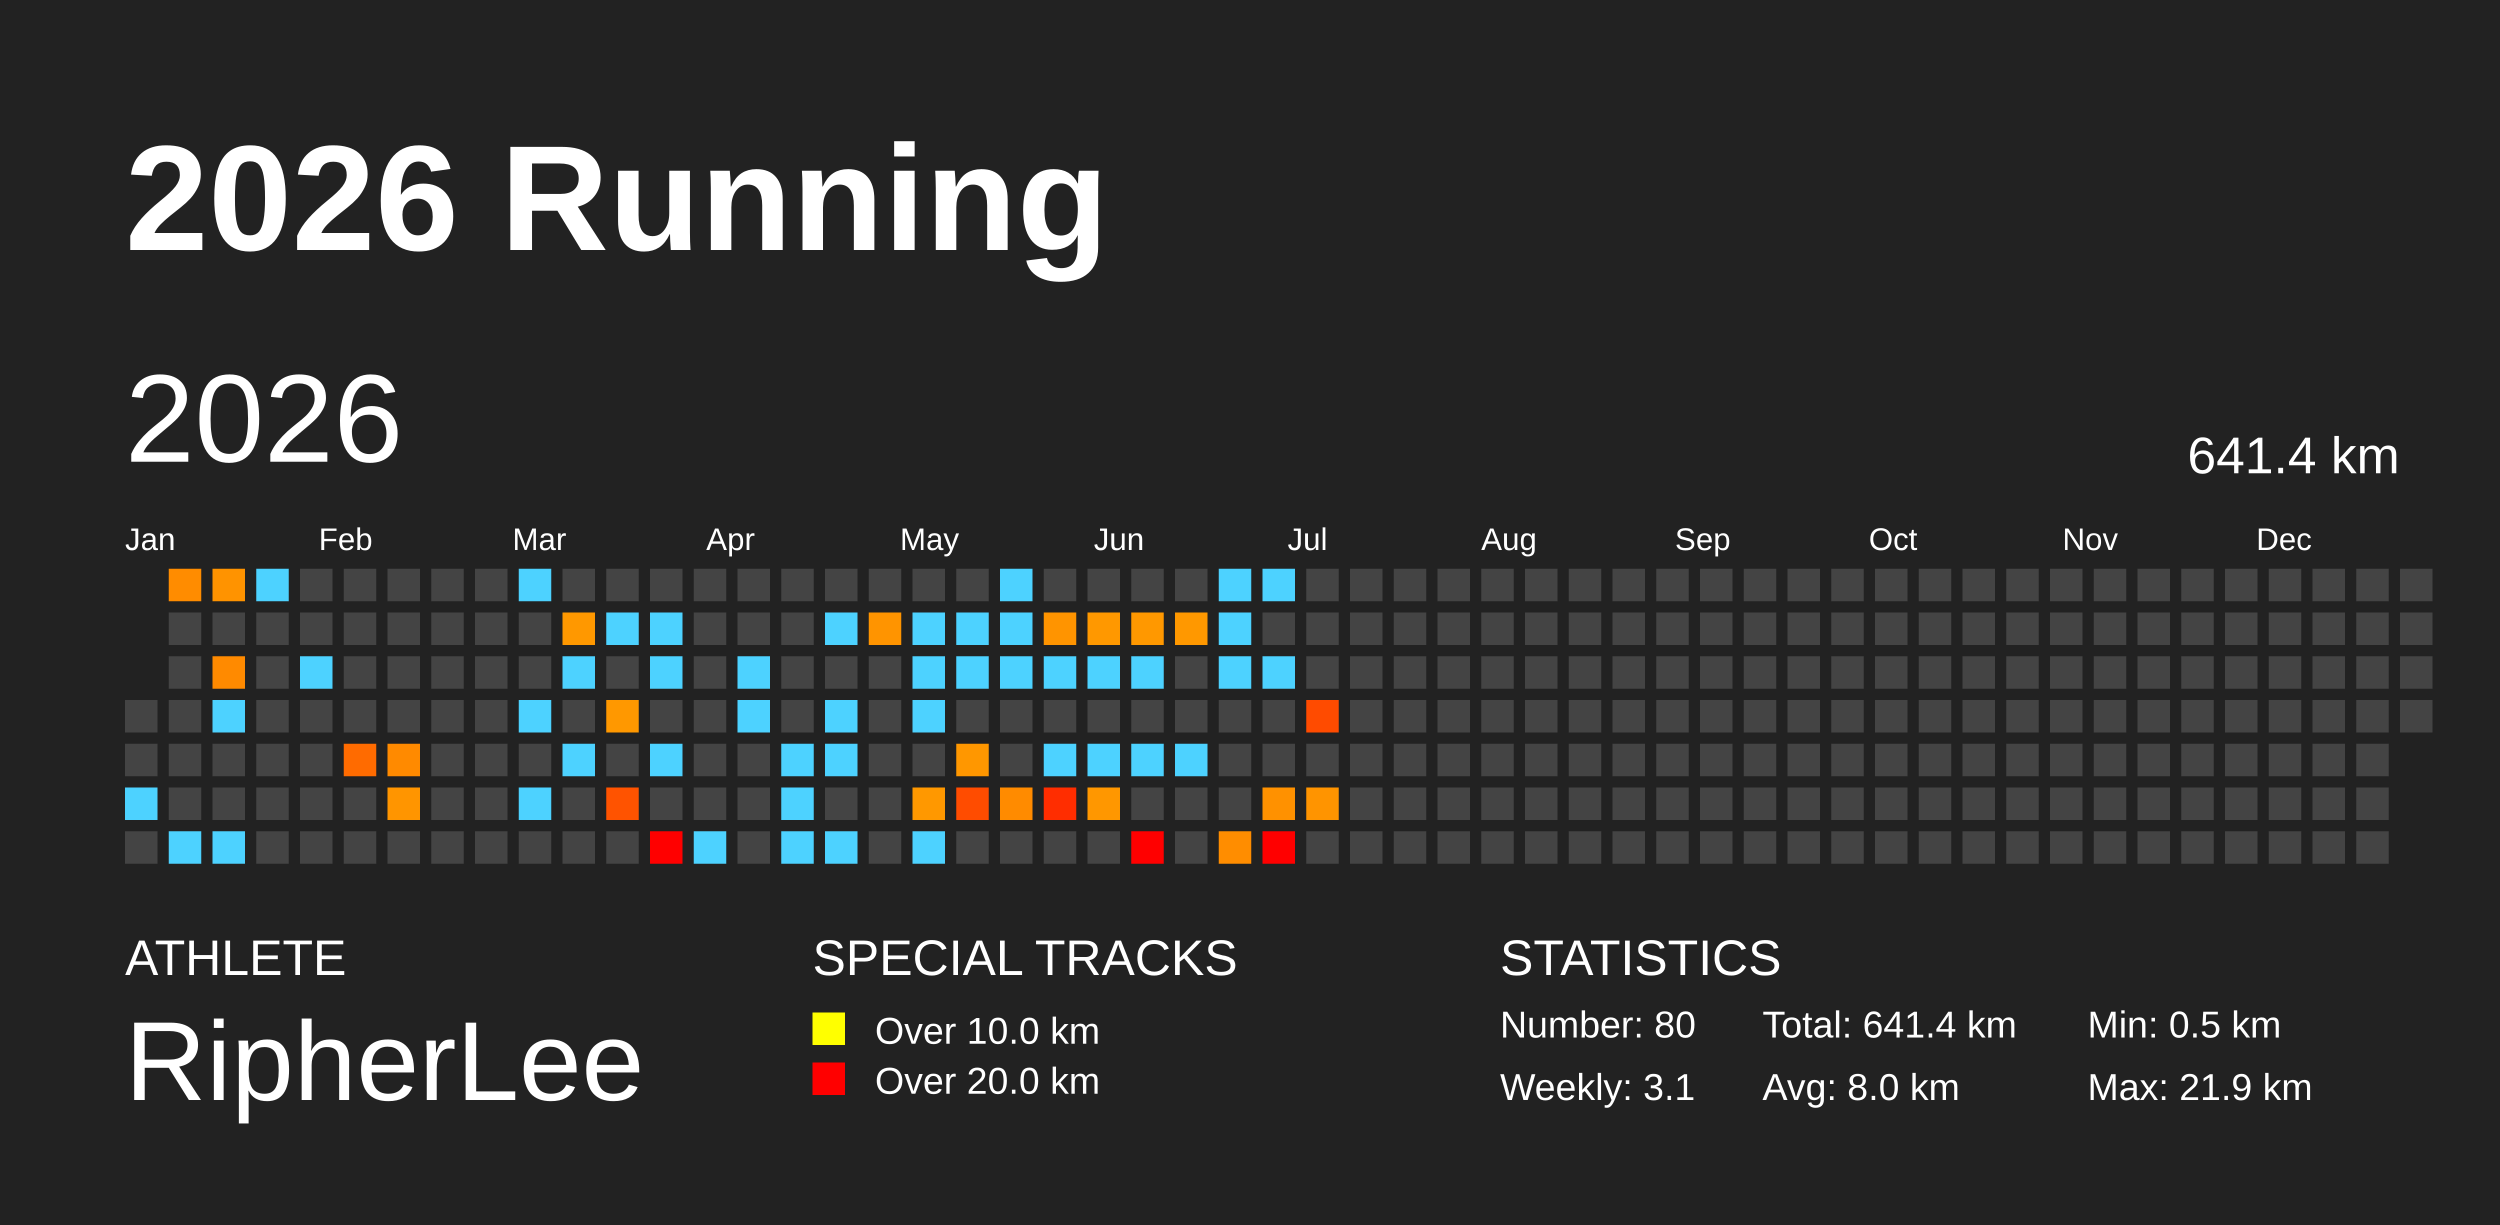
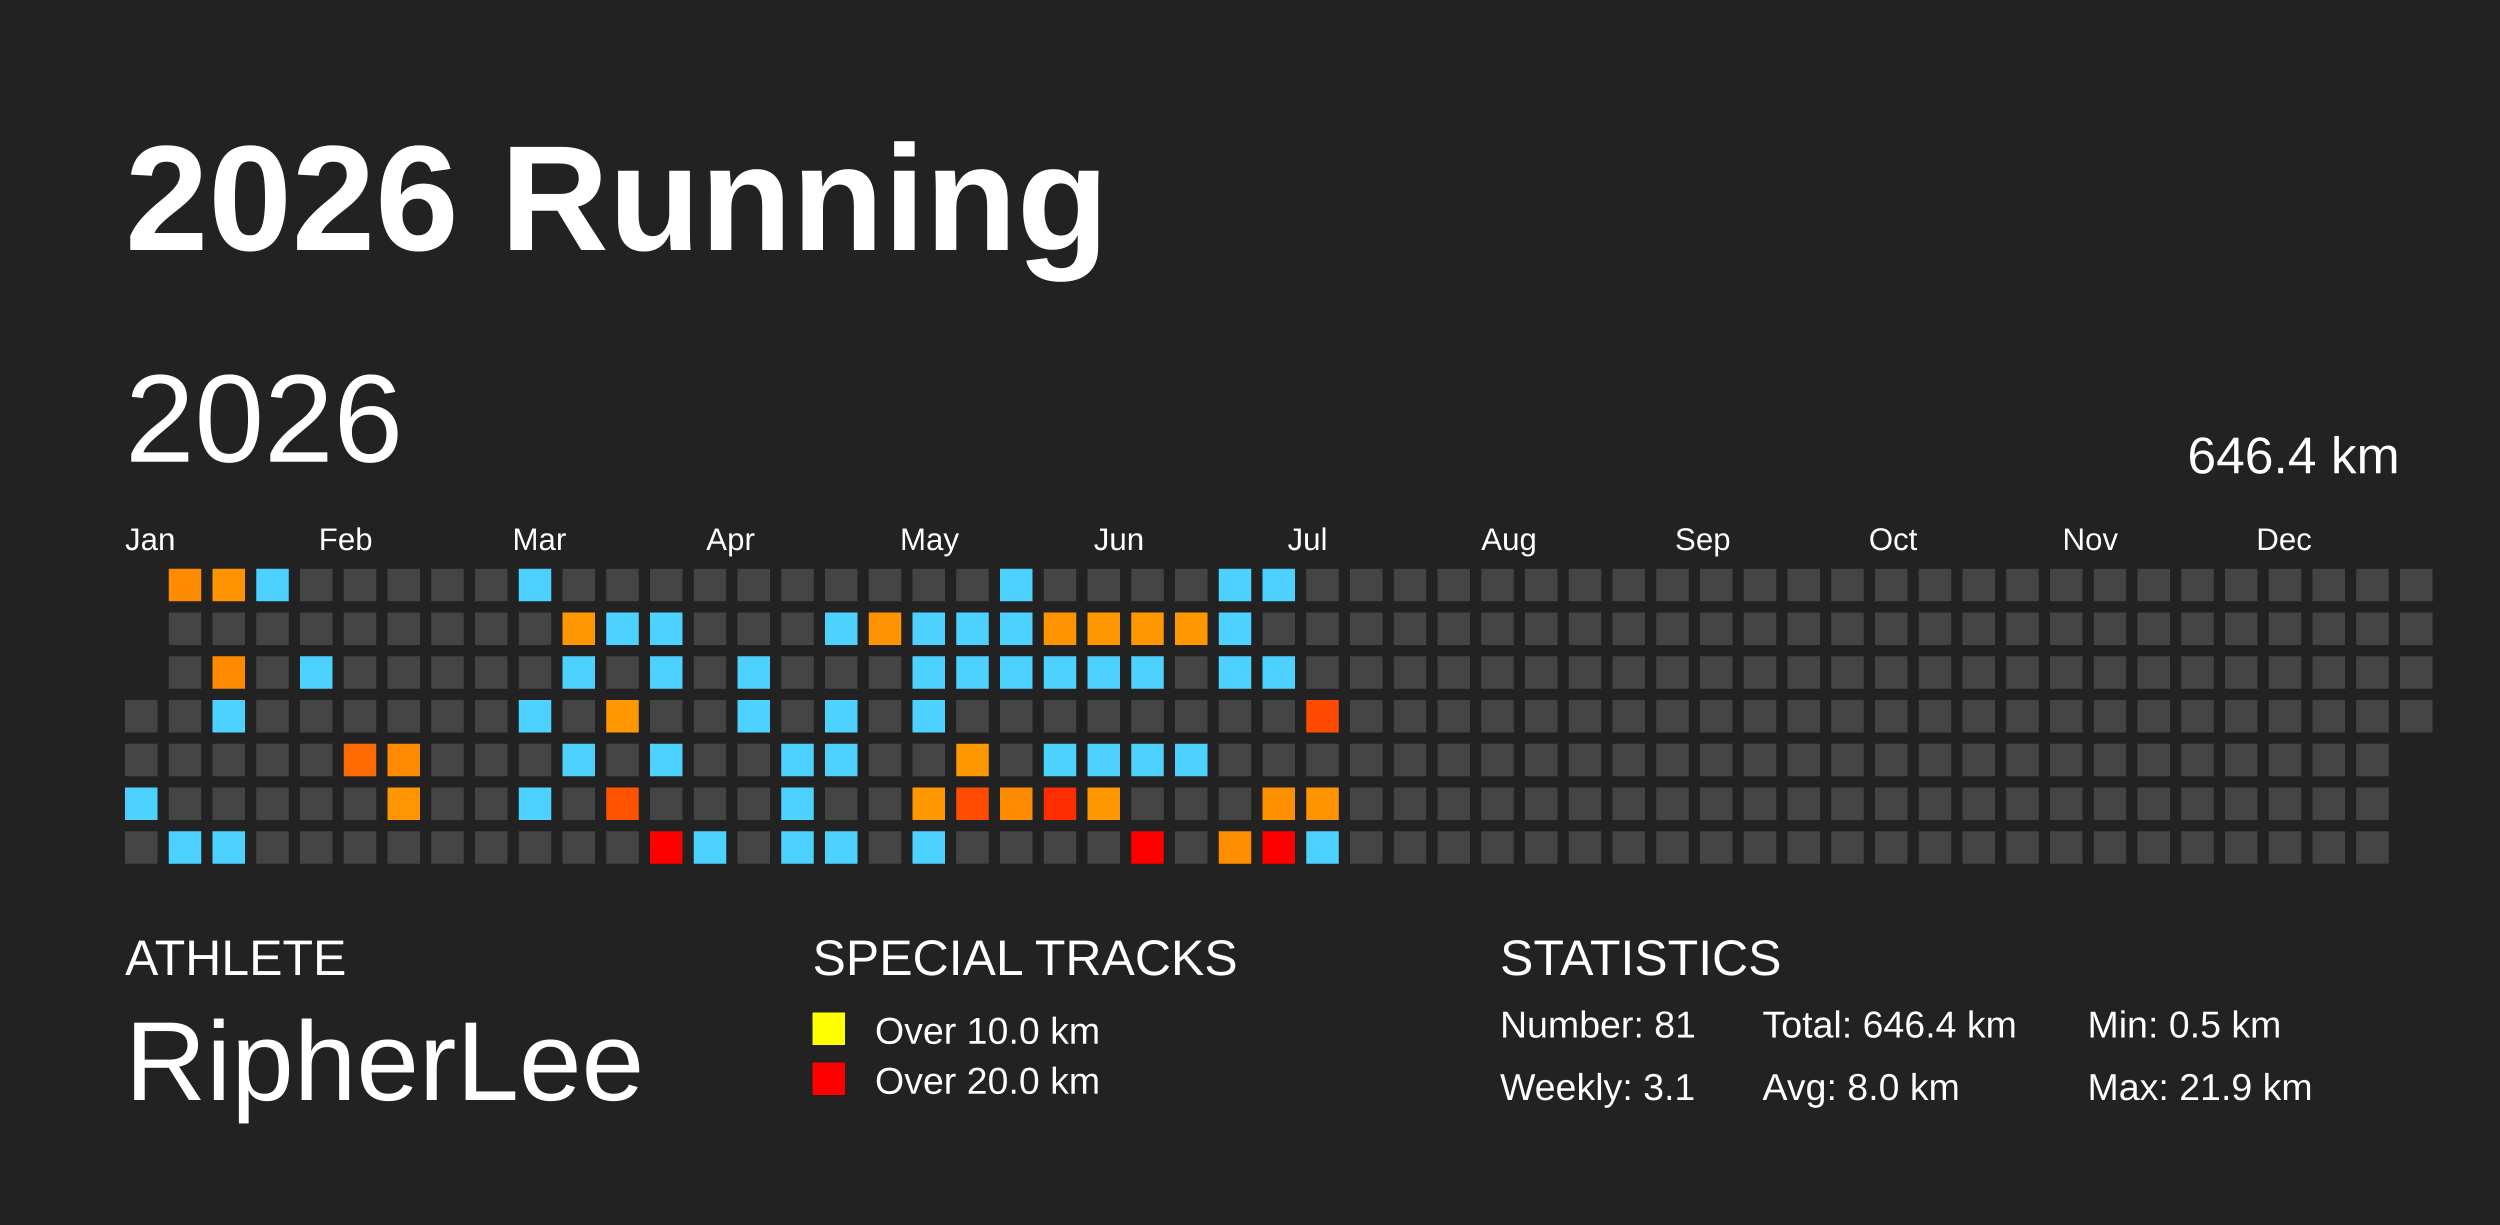
<svg xmlns="http://www.w3.org/2000/svg" baseProfile="full" height="98mm" version="1.1" viewBox="0,0,200,98" width="200mm">
  <defs />
  <rect fill="#222222" height="98" width="200" x="0" y="0" />
  <text fill="#FFFFFF" style="font-size:12px; font-family:Arial; font-weight:bold;" x="10" y="20">2026 Running</text>
  <text fill="#FFFFFF" style="font-size:4px; font-family:Arial" x="10" y="78">ATHLETE</text>
  <text fill="#FFFFFF" style="font-size:9px; font-family:Arial" x="10" y="88">RipherLee</text>
  <text fill="#FFFFFF" style="font-size:4px; font-family:Arial" x="65" y="78">SPECIAL TRACKS</text>
  <rect fill="yellow" height="2.6" width="2.6" x="65" y="81" />
  <text fill="#FFFFFF" style="font-size:3px; font-family:Arial" x="70" y="83.5">Over 10.0 km</text>
  <rect fill="red" height="2.6" width="2.6" x="65" y="85" />
  <text fill="#FFFFFF" style="font-size:3px; font-family:Arial" x="70" y="87.5">Over 20.0 km</text>
  <text fill="#FFFFFF" style="font-size:4px; font-family:Arial" x="120" y="78">STATISTICS</text>
-   <text fill="#FFFFFF" style="font-size:3px; font-family:Arial" x="120" y="83">Number: 80</text>
+   <text fill="#FFFFFF" style="font-size:3px; font-family:Arial" x="120" y="83">Number: 81</text>
  <text fill="#FFFFFF" style="font-size:3px; font-family:Arial" x="120" y="88">Weekly: 3.1</text>
-   <text fill="#FFFFFF" style="font-size:3px; font-family:Arial" x="141" y="83">Total: 641.4 km</text>
+   <text fill="#FFFFFF" style="font-size:3px; font-family:Arial" x="141" y="83">Total: 646.4 km</text>
  <text fill="#FFFFFF" style="font-size:3px; font-family:Arial" x="141" y="88">Avg: 8.0 km</text>
  <text fill="#FFFFFF" style="font-size:3px; font-family:Arial" x="167" y="83">Min: 0.5 km</text>
  <text fill="#FFFFFF" style="font-size:3px; font-family:Arial" x="167" y="88">Max: 21.9 km</text>
  <text dominant-baseline="hanging" fill="#FFFFFF" style="font-size:10.0px; font-family:Arial;" x="10" y="30">2026</text>
-   <text dominant-baseline="hanging" fill="#FFFFFF" style="font-size:4.125px; font-family:Arial;" x="175" y="35">641.4 km</text>
+   <text dominant-baseline="hanging" fill="#FFFFFF" style="font-size:4.125px; font-family:Arial;" x="175" y="35">646.4 km</text>
  <text fill="#FFFFFF" style="font-size:2.5px; font-family:Arial" x="10.0" y="44">Jan</text>
  <text fill="#FFFFFF" style="font-size:2.5px; font-family:Arial" x="25.5" y="44">Feb</text>
  <text fill="#FFFFFF" style="font-size:2.5px; font-family:Arial" x="41.0" y="44">Mar</text>
  <text fill="#FFFFFF" style="font-size:2.5px; font-family:Arial" x="56.5" y="44">Apr</text>
  <text fill="#FFFFFF" style="font-size:2.5px; font-family:Arial" x="72.0" y="44">May</text>
  <text fill="#FFFFFF" style="font-size:2.5px; font-family:Arial" x="87.5" y="44">Jun</text>
  <text fill="#FFFFFF" style="font-size:2.5px; font-family:Arial" x="103.0" y="44">Jul</text>
  <text fill="#FFFFFF" style="font-size:2.5px; font-family:Arial" x="118.5" y="44">Aug</text>
  <text fill="#FFFFFF" style="font-size:2.5px; font-family:Arial" x="134.0" y="44">Sep</text>
  <text fill="#FFFFFF" style="font-size:2.5px; font-family:Arial" x="149.5" y="44">Oct</text>
  <text fill="#FFFFFF" style="font-size:2.5px; font-family:Arial" x="165.0" y="44">Nov</text>
  <text fill="#FFFFFF" style="font-size:2.5px; font-family:Arial" x="180.5" y="44">Dec</text>
  <rect fill="#444444" height="2.6" width="2.6" x="10.0" y="56.0" />
  <rect fill="#444444" height="2.6" width="2.6" x="10.0" y="59.5" />
  <rect fill="#4dd2ff" height="2.6" width="2.6" x="10.0" y="63.0" />
  <rect fill="#444444" height="2.6" width="2.6" x="10.0" y="66.5" />
  <rect fill="#ff8c00" height="2.6" width="2.6" x="13.5" y="45.5" />
  <rect fill="#444444" height="2.6" width="2.6" x="13.5" y="49.0" />
  <rect fill="#444444" height="2.6" width="2.6" x="13.5" y="52.5" />
  <rect fill="#444444" height="2.6" width="2.6" x="13.5" y="56.0" />
  <rect fill="#444444" height="2.6" width="2.6" x="13.5" y="59.5" />
  <rect fill="#444444" height="2.6" width="2.6" x="13.5" y="63.0" />
  <rect fill="#4dd2ff" height="2.6" width="2.6" x="13.5" y="66.5" />
  <rect fill="#ff9300" height="2.6" width="2.6" x="17.0" y="45.5" />
  <rect fill="#444444" height="2.6" width="2.6" x="17.0" y="49.0" />
  <rect fill="#ff8a00" height="2.6" width="2.6" x="17.0" y="52.5" />
  <rect fill="#4dd2ff" height="2.6" width="2.6" x="17.0" y="56.0" />
  <rect fill="#444444" height="2.6" width="2.6" x="17.0" y="59.5" />
  <rect fill="#444444" height="2.6" width="2.6" x="17.0" y="63.0" />
  <rect fill="#4dd2ff" height="2.6" width="2.6" x="17.0" y="66.5" />
  <rect fill="#4dd2ff" height="2.6" width="2.6" x="20.5" y="45.5" />
  <rect fill="#444444" height="2.6" width="2.6" x="20.5" y="49.0" />
  <rect fill="#444444" height="2.6" width="2.6" x="20.5" y="52.5" />
  <rect fill="#444444" height="2.6" width="2.6" x="20.5" y="56.0" />
  <rect fill="#444444" height="2.6" width="2.6" x="20.5" y="59.5" />
  <rect fill="#444444" height="2.6" width="2.6" x="20.5" y="63.0" />
  <rect fill="#444444" height="2.6" width="2.6" x="20.5" y="66.5" />
  <rect fill="#444444" height="2.6" width="2.6" x="24.0" y="45.5" />
  <rect fill="#444444" height="2.6" width="2.6" x="24.0" y="49.0" />
  <rect fill="#4dd2ff" height="2.6" width="2.6" x="24.0" y="52.5" />
  <rect fill="#444444" height="2.6" width="2.6" x="24.0" y="56.0" />
  <rect fill="#444444" height="2.6" width="2.6" x="24.0" y="59.5" />
  <rect fill="#444444" height="2.6" width="2.6" x="24.0" y="63.0" />
  <rect fill="#444444" height="2.6" width="2.6" x="24.0" y="66.5" />
  <rect fill="#444444" height="2.6" width="2.6" x="27.5" y="45.5" />
  <rect fill="#444444" height="2.6" width="2.6" x="27.5" y="49.0" />
  <rect fill="#444444" height="2.6" width="2.6" x="27.5" y="52.5" />
  <rect fill="#444444" height="2.6" width="2.6" x="27.5" y="56.0" />
  <rect fill="#ff6b00" height="2.6" width="2.6" x="27.5" y="59.5" />
  <rect fill="#444444" height="2.6" width="2.6" x="27.5" y="63.0" />
  <rect fill="#444444" height="2.6" width="2.6" x="27.5" y="66.5" />
  <rect fill="#444444" height="2.6" width="2.6" x="31.0" y="45.5" />
  <rect fill="#444444" height="2.6" width="2.6" x="31.0" y="49.0" />
  <rect fill="#444444" height="2.6" width="2.6" x="31.0" y="52.5" />
  <rect fill="#444444" height="2.6" width="2.6" x="31.0" y="56.0" />
  <rect fill="#ff8a00" height="2.6" width="2.6" x="31.0" y="59.5" />
  <rect fill="#ff9500" height="2.6" width="2.6" x="31.0" y="63.0" />
  <rect fill="#444444" height="2.6" width="2.6" x="31.0" y="66.5" />
  <rect fill="#444444" height="2.6" width="2.6" x="34.5" y="45.5" />
  <rect fill="#444444" height="2.6" width="2.6" x="34.5" y="49.0" />
  <rect fill="#444444" height="2.6" width="2.6" x="34.5" y="52.5" />
  <rect fill="#444444" height="2.6" width="2.6" x="34.5" y="56.0" />
  <rect fill="#444444" height="2.6" width="2.6" x="34.5" y="59.5" />
  <rect fill="#444444" height="2.6" width="2.6" x="34.5" y="63.0" />
  <rect fill="#444444" height="2.6" width="2.6" x="34.5" y="66.5" />
  <rect fill="#444444" height="2.6" width="2.6" x="38.0" y="45.5" />
  <rect fill="#444444" height="2.6" width="2.6" x="38.0" y="49.0" />
  <rect fill="#444444" height="2.6" width="2.6" x="38.0" y="52.5" />
  <rect fill="#444444" height="2.6" width="2.6" x="38.0" y="56.0" />
  <rect fill="#444444" height="2.6" width="2.6" x="38.0" y="59.5" />
  <rect fill="#444444" height="2.6" width="2.6" x="38.0" y="63.0" />
  <rect fill="#444444" height="2.6" width="2.6" x="38.0" y="66.5" />
  <rect fill="#4dd2ff" height="2.6" width="2.6" x="41.5" y="45.5" />
  <rect fill="#444444" height="2.6" width="2.6" x="41.5" y="49.0" />
  <rect fill="#444444" height="2.6" width="2.6" x="41.5" y="52.5" />
  <rect fill="#4dd2ff" height="2.6" width="2.6" x="41.5" y="56.0" />
  <rect fill="#444444" height="2.6" width="2.6" x="41.5" y="59.5" />
  <rect fill="#4dd2ff" height="2.6" width="2.6" x="41.5" y="63.0" />
  <rect fill="#444444" height="2.6" width="2.6" x="41.5" y="66.5" />
  <rect fill="#444444" height="2.6" width="2.6" x="45.0" y="45.5" />
  <rect fill="#ff9800" height="2.6" width="2.6" x="45.0" y="49.0" />
  <rect fill="#4dd2ff" height="2.6" width="2.6" x="45.0" y="52.5" />
  <rect fill="#444444" height="2.6" width="2.6" x="45.0" y="56.0" />
  <rect fill="#4dd2ff" height="2.6" width="2.6" x="45.0" y="59.5" />
  <rect fill="#444444" height="2.6" width="2.6" x="45.0" y="63.0" />
  <rect fill="#444444" height="2.6" width="2.6" x="45.0" y="66.5" />
  <rect fill="#444444" height="2.6" width="2.6" x="48.5" y="45.5" />
  <rect fill="#4dd2ff" height="2.6" width="2.6" x="48.5" y="49.0" />
  <rect fill="#444444" height="2.6" width="2.6" x="48.5" y="52.5" />
  <rect fill="#ff9800" height="2.6" width="2.6" x="48.5" y="56.0" />
  <rect fill="#444444" height="2.6" width="2.6" x="48.5" y="59.5" />
  <rect fill="#ff5300" height="2.6" width="2.6" x="48.5" y="63.0" />
  <rect fill="#444444" height="2.6" width="2.6" x="48.5" y="66.5" />
  <rect fill="#444444" height="2.6" width="2.6" x="52.0" y="45.5" />
  <rect fill="#4dd2ff" height="2.6" width="2.6" x="52.0" y="49.0" />
  <rect fill="#4dd2ff" height="2.6" width="2.6" x="52.0" y="52.5" />
  <rect fill="#444444" height="2.6" width="2.6" x="52.0" y="56.0" />
  <rect fill="#4dd2ff" height="2.6" width="2.6" x="52.0" y="59.5" />
  <rect fill="#444444" height="2.6" width="2.6" x="52.0" y="63.0" />
  <rect fill="red" height="2.6" width="2.6" x="52.0" y="66.5" />
  <rect fill="#444444" height="2.6" width="2.6" x="55.5" y="45.5" />
  <rect fill="#444444" height="2.6" width="2.6" x="55.5" y="49.0" />
  <rect fill="#444444" height="2.6" width="2.6" x="55.5" y="52.5" />
  <rect fill="#444444" height="2.6" width="2.6" x="55.5" y="56.0" />
  <rect fill="#444444" height="2.6" width="2.6" x="55.5" y="59.5" />
  <rect fill="#444444" height="2.6" width="2.6" x="55.5" y="63.0" />
  <rect fill="#4dd2ff" height="2.6" width="2.6" x="55.5" y="66.5" />
  <rect fill="#444444" height="2.6" width="2.6" x="59.0" y="45.5" />
  <rect fill="#444444" height="2.6" width="2.6" x="59.0" y="49.0" />
  <rect fill="#4dd2ff" height="2.6" width="2.6" x="59.0" y="52.5" />
  <rect fill="#4dd2ff" height="2.6" width="2.6" x="59.0" y="56.0" />
  <rect fill="#444444" height="2.6" width="2.6" x="59.0" y="59.5" />
  <rect fill="#444444" height="2.6" width="2.6" x="59.0" y="63.0" />
  <rect fill="#444444" height="2.6" width="2.6" x="59.0" y="66.5" />
  <rect fill="#444444" height="2.6" width="2.6" x="62.5" y="45.5" />
  <rect fill="#444444" height="2.6" width="2.6" x="62.5" y="49.0" />
  <rect fill="#444444" height="2.6" width="2.6" x="62.5" y="52.5" />
  <rect fill="#444444" height="2.6" width="2.6" x="62.5" y="56.0" />
  <rect fill="#4dd2ff" height="2.6" width="2.6" x="62.5" y="59.5" />
  <rect fill="#4dd2ff" height="2.6" width="2.6" x="62.5" y="63.0" />
  <rect fill="#4dd2ff" height="2.6" width="2.6" x="62.5" y="66.5" />
  <rect fill="#444444" height="2.6" width="2.6" x="66.0" y="45.5" />
  <rect fill="#4dd2ff" height="2.6" width="2.6" x="66.0" y="49.0" />
  <rect fill="#444444" height="2.6" width="2.6" x="66.0" y="52.5" />
  <rect fill="#4dd2ff" height="2.6" width="2.6" x="66.0" y="56.0" />
  <rect fill="#4dd2ff" height="2.6" width="2.6" x="66.0" y="59.5" />
  <rect fill="#444444" height="2.6" width="2.6" x="66.0" y="63.0" />
  <rect fill="#4dd2ff" height="2.6" width="2.6" x="66.0" y="66.5" />
  <rect fill="#444444" height="2.6" width="2.6" x="69.5" y="45.5" />
  <rect fill="#ff9400" height="2.6" width="2.6" x="69.5" y="49.0" />
  <rect fill="#444444" height="2.6" width="2.6" x="69.5" y="52.5" />
  <rect fill="#444444" height="2.6" width="2.6" x="69.5" y="56.0" />
  <rect fill="#444444" height="2.6" width="2.6" x="69.5" y="59.5" />
  <rect fill="#444444" height="2.6" width="2.6" x="69.5" y="63.0" />
  <rect fill="#444444" height="2.6" width="2.6" x="69.5" y="66.5" />
  <rect fill="#444444" height="2.6" width="2.6" x="73.0" y="45.5" />
  <rect fill="#4dd2ff" height="2.6" width="2.6" x="73.0" y="49.0" />
  <rect fill="#4dd2ff" height="2.6" width="2.6" x="73.0" y="52.5" />
  <rect fill="#4dd2ff" height="2.6" width="2.6" x="73.0" y="56.0" />
  <rect fill="#444444" height="2.6" width="2.6" x="73.0" y="59.5" />
  <rect fill="#ff9800" height="2.6" width="2.6" x="73.0" y="63.0" />
  <rect fill="#4dd2ff" height="2.6" width="2.6" x="73.0" y="66.5" />
  <rect fill="#444444" height="2.6" width="2.6" x="76.5" y="45.5" />
  <rect fill="#4dd2ff" height="2.6" width="2.6" x="76.5" y="49.0" />
  <rect fill="#4dd2ff" height="2.6" width="2.6" x="76.5" y="52.5" />
  <rect fill="#444444" height="2.6" width="2.6" x="76.5" y="56.0" />
  <rect fill="#ff9700" height="2.6" width="2.6" x="76.5" y="59.5" />
  <rect fill="#ff4c00" height="2.6" width="2.6" x="76.5" y="63.0" />
  <rect fill="#444444" height="2.6" width="2.6" x="76.5" y="66.5" />
  <rect fill="#4dd2ff" height="2.6" width="2.6" x="80.0" y="45.5" />
  <rect fill="#4dd2ff" height="2.6" width="2.6" x="80.0" y="49.0" />
  <rect fill="#4dd2ff" height="2.6" width="2.6" x="80.0" y="52.5" />
  <rect fill="#444444" height="2.6" width="2.6" x="80.0" y="56.0" />
  <rect fill="#444444" height="2.6" width="2.6" x="80.0" y="59.5" />
  <rect fill="#ff8b00" height="2.6" width="2.6" x="80.0" y="63.0" />
  <rect fill="#444444" height="2.6" width="2.6" x="80.0" y="66.5" />
  <rect fill="#444444" height="2.6" width="2.6" x="83.5" y="45.5" />
  <rect fill="#ff9400" height="2.6" width="2.6" x="83.5" y="49.0" />
  <rect fill="#4dd2ff" height="2.6" width="2.6" x="83.5" y="52.5" />
  <rect fill="#444444" height="2.6" width="2.6" x="83.5" y="56.0" />
  <rect fill="#4dd2ff" height="2.6" width="2.6" x="83.5" y="59.5" />
  <rect fill="#ff2d00" height="2.6" width="2.6" x="83.5" y="63.0" />
  <rect fill="#444444" height="2.6" width="2.6" x="83.5" y="66.5" />
  <rect fill="#444444" height="2.6" width="2.6" x="87.0" y="45.5" />
  <rect fill="#ff9800" height="2.6" width="2.6" x="87.0" y="49.0" />
  <rect fill="#4dd2ff" height="2.6" width="2.6" x="87.0" y="52.5" />
  <rect fill="#444444" height="2.6" width="2.6" x="87.0" y="56.0" />
  <rect fill="#4dd2ff" height="2.6" width="2.6" x="87.0" y="59.5" />
  <rect fill="#ff9700" height="2.6" width="2.6" x="87.0" y="63.0" />
  <rect fill="#444444" height="2.6" width="2.6" x="87.0" y="66.5" />
  <rect fill="#444444" height="2.6" width="2.6" x="90.5" y="45.5" />
  <rect fill="#ff9800" height="2.6" width="2.6" x="90.5" y="49.0" />
  <rect fill="#4dd2ff" height="2.6" width="2.6" x="90.5" y="52.5" />
  <rect fill="#444444" height="2.6" width="2.6" x="90.5" y="56.0" />
  <rect fill="#4dd2ff" height="2.6" width="2.6" x="90.5" y="59.5" />
  <rect fill="#444444" height="2.6" width="2.6" x="90.5" y="63.0" />
  <rect fill="red" height="2.6" width="2.6" x="90.5" y="66.5" />
  <rect fill="#444444" height="2.6" width="2.6" x="94.0" y="45.5" />
  <rect fill="#ff9800" height="2.6" width="2.6" x="94.0" y="49.0" />
  <rect fill="#444444" height="2.6" width="2.6" x="94.0" y="52.5" />
  <rect fill="#444444" height="2.6" width="2.6" x="94.0" y="56.0" />
  <rect fill="#4dd2ff" height="2.6" width="2.6" x="94.0" y="59.5" />
  <rect fill="#444444" height="2.6" width="2.6" x="94.0" y="63.0" />
  <rect fill="#444444" height="2.6" width="2.6" x="94.0" y="66.5" />
  <rect fill="#4dd2ff" height="2.6" width="2.6" x="97.5" y="45.5" />
  <rect fill="#4dd2ff" height="2.6" width="2.6" x="97.5" y="49.0" />
  <rect fill="#4dd2ff" height="2.6" width="2.6" x="97.5" y="52.5" />
  <rect fill="#444444" height="2.6" width="2.6" x="97.5" y="56.0" />
  <rect fill="#444444" height="2.6" width="2.6" x="97.5" y="59.5" />
  <rect fill="#444444" height="2.6" width="2.6" x="97.5" y="63.0" />
  <rect fill="#ff8d00" height="2.6" width="2.6" x="97.5" y="66.5" />
  <rect fill="#4dd2ff" height="2.6" width="2.6" x="101.0" y="45.5" />
  <rect fill="#444444" height="2.6" width="2.6" x="101.0" y="49.0" />
  <rect fill="#4dd2ff" height="2.6" width="2.6" x="101.0" y="52.5" />
  <rect fill="#444444" height="2.6" width="2.6" x="101.0" y="56.0" />
  <rect fill="#444444" height="2.6" width="2.6" x="101.0" y="59.5" />
  <rect fill="#ff9100" height="2.6" width="2.6" x="101.0" y="63.0" />
  <rect fill="red" height="2.6" width="2.6" x="101.0" y="66.5" />
  <rect fill="#444444" height="2.6" width="2.6" x="104.5" y="45.5" />
  <rect fill="#444444" height="2.6" width="2.6" x="104.5" y="49.0" />
  <rect fill="#444444" height="2.6" width="2.6" x="104.5" y="52.5" />
  <rect fill="#ff4b00" height="2.6" width="2.6" x="104.5" y="56.0" />
  <rect fill="#444444" height="2.6" width="2.6" x="104.5" y="59.5" />
  <rect fill="#ff9400" height="2.6" width="2.6" x="104.5" y="63.0" />
-   <rect fill="#444444" height="2.6" width="2.6" x="104.5" y="66.5" />
+   <rect fill="#4dd2ff" height="2.6" width="2.6" x="104.5" y="66.5" />
  <rect fill="#444444" height="2.6" width="2.6" x="108.0" y="45.5" />
  <rect fill="#444444" height="2.6" width="2.6" x="108.0" y="49.0" />
  <rect fill="#444444" height="2.6" width="2.6" x="108.0" y="52.5" />
  <rect fill="#444444" height="2.6" width="2.6" x="108.0" y="56.0" />
  <rect fill="#444444" height="2.6" width="2.6" x="108.0" y="59.5" />
  <rect fill="#444444" height="2.6" width="2.6" x="108.0" y="63.0" />
  <rect fill="#444444" height="2.6" width="2.6" x="108.0" y="66.5" />
  <rect fill="#444444" height="2.6" width="2.6" x="111.5" y="45.5" />
  <rect fill="#444444" height="2.6" width="2.6" x="111.5" y="49.0" />
  <rect fill="#444444" height="2.6" width="2.6" x="111.5" y="52.5" />
  <rect fill="#444444" height="2.6" width="2.6" x="111.5" y="56.0" />
  <rect fill="#444444" height="2.6" width="2.6" x="111.5" y="59.5" />
  <rect fill="#444444" height="2.6" width="2.6" x="111.5" y="63.0" />
  <rect fill="#444444" height="2.6" width="2.6" x="111.5" y="66.5" />
  <rect fill="#444444" height="2.6" width="2.6" x="115.0" y="45.5" />
  <rect fill="#444444" height="2.6" width="2.6" x="115.0" y="49.0" />
  <rect fill="#444444" height="2.6" width="2.6" x="115.0" y="52.5" />
  <rect fill="#444444" height="2.6" width="2.6" x="115.0" y="56.0" />
  <rect fill="#444444" height="2.6" width="2.6" x="115.0" y="59.5" />
  <rect fill="#444444" height="2.6" width="2.6" x="115.0" y="63.0" />
  <rect fill="#444444" height="2.6" width="2.6" x="115.0" y="66.5" />
  <rect fill="#444444" height="2.6" width="2.6" x="118.5" y="45.5" />
  <rect fill="#444444" height="2.6" width="2.6" x="118.5" y="49.0" />
  <rect fill="#444444" height="2.6" width="2.6" x="118.5" y="52.5" />
  <rect fill="#444444" height="2.6" width="2.6" x="118.5" y="56.0" />
  <rect fill="#444444" height="2.6" width="2.6" x="118.5" y="59.5" />
  <rect fill="#444444" height="2.6" width="2.6" x="118.5" y="63.0" />
  <rect fill="#444444" height="2.6" width="2.6" x="118.5" y="66.5" />
  <rect fill="#444444" height="2.6" width="2.6" x="122.0" y="45.5" />
  <rect fill="#444444" height="2.6" width="2.6" x="122.0" y="49.0" />
  <rect fill="#444444" height="2.6" width="2.6" x="122.0" y="52.5" />
  <rect fill="#444444" height="2.6" width="2.6" x="122.0" y="56.0" />
  <rect fill="#444444" height="2.6" width="2.6" x="122.0" y="59.5" />
  <rect fill="#444444" height="2.6" width="2.6" x="122.0" y="63.0" />
  <rect fill="#444444" height="2.6" width="2.6" x="122.0" y="66.5" />
  <rect fill="#444444" height="2.6" width="2.6" x="125.5" y="45.5" />
  <rect fill="#444444" height="2.6" width="2.6" x="125.5" y="49.0" />
  <rect fill="#444444" height="2.6" width="2.6" x="125.5" y="52.5" />
  <rect fill="#444444" height="2.6" width="2.6" x="125.5" y="56.0" />
  <rect fill="#444444" height="2.6" width="2.6" x="125.5" y="59.5" />
  <rect fill="#444444" height="2.6" width="2.6" x="125.5" y="63.0" />
  <rect fill="#444444" height="2.6" width="2.6" x="125.5" y="66.5" />
  <rect fill="#444444" height="2.6" width="2.6" x="129.0" y="45.5" />
  <rect fill="#444444" height="2.6" width="2.6" x="129.0" y="49.0" />
  <rect fill="#444444" height="2.6" width="2.6" x="129.0" y="52.5" />
  <rect fill="#444444" height="2.6" width="2.6" x="129.0" y="56.0" />
  <rect fill="#444444" height="2.6" width="2.6" x="129.0" y="59.5" />
  <rect fill="#444444" height="2.6" width="2.6" x="129.0" y="63.0" />
  <rect fill="#444444" height="2.6" width="2.6" x="129.0" y="66.5" />
  <rect fill="#444444" height="2.6" width="2.6" x="132.5" y="45.5" />
  <rect fill="#444444" height="2.6" width="2.6" x="132.5" y="49.0" />
  <rect fill="#444444" height="2.6" width="2.6" x="132.5" y="52.5" />
  <rect fill="#444444" height="2.6" width="2.6" x="132.5" y="56.0" />
  <rect fill="#444444" height="2.6" width="2.6" x="132.5" y="59.5" />
  <rect fill="#444444" height="2.6" width="2.6" x="132.5" y="63.0" />
  <rect fill="#444444" height="2.6" width="2.6" x="132.5" y="66.5" />
  <rect fill="#444444" height="2.6" width="2.6" x="136.0" y="45.5" />
  <rect fill="#444444" height="2.6" width="2.6" x="136.0" y="49.0" />
  <rect fill="#444444" height="2.6" width="2.6" x="136.0" y="52.5" />
  <rect fill="#444444" height="2.6" width="2.6" x="136.0" y="56.0" />
  <rect fill="#444444" height="2.6" width="2.6" x="136.0" y="59.5" />
  <rect fill="#444444" height="2.6" width="2.6" x="136.0" y="63.0" />
  <rect fill="#444444" height="2.6" width="2.6" x="136.0" y="66.5" />
  <rect fill="#444444" height="2.6" width="2.6" x="139.5" y="45.5" />
  <rect fill="#444444" height="2.6" width="2.6" x="139.5" y="49.0" />
  <rect fill="#444444" height="2.6" width="2.6" x="139.5" y="52.5" />
  <rect fill="#444444" height="2.6" width="2.6" x="139.5" y="56.0" />
  <rect fill="#444444" height="2.6" width="2.6" x="139.5" y="59.5" />
  <rect fill="#444444" height="2.6" width="2.6" x="139.5" y="63.0" />
  <rect fill="#444444" height="2.6" width="2.6" x="139.5" y="66.5" />
  <rect fill="#444444" height="2.6" width="2.6" x="143.0" y="45.5" />
  <rect fill="#444444" height="2.6" width="2.6" x="143.0" y="49.0" />
  <rect fill="#444444" height="2.6" width="2.6" x="143.0" y="52.5" />
  <rect fill="#444444" height="2.6" width="2.6" x="143.0" y="56.0" />
  <rect fill="#444444" height="2.6" width="2.6" x="143.0" y="59.5" />
  <rect fill="#444444" height="2.6" width="2.6" x="143.0" y="63.0" />
  <rect fill="#444444" height="2.6" width="2.6" x="143.0" y="66.5" />
  <rect fill="#444444" height="2.6" width="2.6" x="146.5" y="45.5" />
  <rect fill="#444444" height="2.6" width="2.6" x="146.5" y="49.0" />
  <rect fill="#444444" height="2.6" width="2.6" x="146.5" y="52.5" />
  <rect fill="#444444" height="2.6" width="2.6" x="146.5" y="56.0" />
  <rect fill="#444444" height="2.6" width="2.6" x="146.5" y="59.5" />
  <rect fill="#444444" height="2.6" width="2.6" x="146.5" y="63.0" />
  <rect fill="#444444" height="2.6" width="2.6" x="146.5" y="66.5" />
  <rect fill="#444444" height="2.6" width="2.6" x="150.0" y="45.5" />
  <rect fill="#444444" height="2.6" width="2.6" x="150.0" y="49.0" />
  <rect fill="#444444" height="2.6" width="2.6" x="150.0" y="52.5" />
  <rect fill="#444444" height="2.6" width="2.6" x="150.0" y="56.0" />
  <rect fill="#444444" height="2.6" width="2.6" x="150.0" y="59.5" />
  <rect fill="#444444" height="2.6" width="2.6" x="150.0" y="63.0" />
  <rect fill="#444444" height="2.6" width="2.6" x="150.0" y="66.5" />
  <rect fill="#444444" height="2.6" width="2.6" x="153.5" y="45.5" />
  <rect fill="#444444" height="2.6" width="2.6" x="153.5" y="49.0" />
  <rect fill="#444444" height="2.6" width="2.6" x="153.5" y="52.5" />
  <rect fill="#444444" height="2.6" width="2.6" x="153.5" y="56.0" />
  <rect fill="#444444" height="2.6" width="2.6" x="153.5" y="59.5" />
  <rect fill="#444444" height="2.6" width="2.6" x="153.5" y="63.0" />
  <rect fill="#444444" height="2.6" width="2.6" x="153.5" y="66.5" />
  <rect fill="#444444" height="2.6" width="2.6" x="157.0" y="45.5" />
  <rect fill="#444444" height="2.6" width="2.6" x="157.0" y="49.0" />
  <rect fill="#444444" height="2.6" width="2.6" x="157.0" y="52.5" />
  <rect fill="#444444" height="2.6" width="2.6" x="157.0" y="56.0" />
  <rect fill="#444444" height="2.6" width="2.6" x="157.0" y="59.5" />
  <rect fill="#444444" height="2.6" width="2.6" x="157.0" y="63.0" />
  <rect fill="#444444" height="2.6" width="2.6" x="157.0" y="66.5" />
  <rect fill="#444444" height="2.6" width="2.6" x="160.5" y="45.5" />
  <rect fill="#444444" height="2.6" width="2.6" x="160.5" y="49.0" />
  <rect fill="#444444" height="2.6" width="2.6" x="160.5" y="52.5" />
  <rect fill="#444444" height="2.6" width="2.6" x="160.5" y="56.0" />
  <rect fill="#444444" height="2.6" width="2.6" x="160.5" y="59.5" />
  <rect fill="#444444" height="2.6" width="2.6" x="160.5" y="63.0" />
  <rect fill="#444444" height="2.6" width="2.6" x="160.5" y="66.5" />
  <rect fill="#444444" height="2.6" width="2.6" x="164.0" y="45.5" />
  <rect fill="#444444" height="2.6" width="2.6" x="164.0" y="49.0" />
  <rect fill="#444444" height="2.6" width="2.6" x="164.0" y="52.5" />
  <rect fill="#444444" height="2.6" width="2.6" x="164.0" y="56.0" />
  <rect fill="#444444" height="2.6" width="2.6" x="164.0" y="59.5" />
  <rect fill="#444444" height="2.6" width="2.6" x="164.0" y="63.0" />
  <rect fill="#444444" height="2.6" width="2.6" x="164.0" y="66.5" />
  <rect fill="#444444" height="2.6" width="2.6" x="167.5" y="45.5" />
  <rect fill="#444444" height="2.6" width="2.6" x="167.5" y="49.0" />
  <rect fill="#444444" height="2.6" width="2.6" x="167.5" y="52.5" />
  <rect fill="#444444" height="2.6" width="2.6" x="167.5" y="56.0" />
  <rect fill="#444444" height="2.6" width="2.6" x="167.5" y="59.5" />
  <rect fill="#444444" height="2.6" width="2.6" x="167.5" y="63.0" />
  <rect fill="#444444" height="2.6" width="2.6" x="167.5" y="66.5" />
  <rect fill="#444444" height="2.6" width="2.6" x="171.0" y="45.5" />
  <rect fill="#444444" height="2.6" width="2.6" x="171.0" y="49.0" />
  <rect fill="#444444" height="2.6" width="2.6" x="171.0" y="52.5" />
  <rect fill="#444444" height="2.6" width="2.6" x="171.0" y="56.0" />
  <rect fill="#444444" height="2.6" width="2.6" x="171.0" y="59.5" />
  <rect fill="#444444" height="2.6" width="2.6" x="171.0" y="63.0" />
  <rect fill="#444444" height="2.6" width="2.6" x="171.0" y="66.5" />
  <rect fill="#444444" height="2.6" width="2.6" x="174.5" y="45.5" />
  <rect fill="#444444" height="2.6" width="2.6" x="174.5" y="49.0" />
  <rect fill="#444444" height="2.6" width="2.6" x="174.5" y="52.5" />
  <rect fill="#444444" height="2.6" width="2.6" x="174.5" y="56.0" />
  <rect fill="#444444" height="2.6" width="2.6" x="174.5" y="59.5" />
  <rect fill="#444444" height="2.6" width="2.6" x="174.5" y="63.0" />
  <rect fill="#444444" height="2.6" width="2.6" x="174.5" y="66.5" />
  <rect fill="#444444" height="2.6" width="2.6" x="178.0" y="45.5" />
  <rect fill="#444444" height="2.6" width="2.6" x="178.0" y="49.0" />
  <rect fill="#444444" height="2.6" width="2.6" x="178.0" y="52.5" />
  <rect fill="#444444" height="2.6" width="2.6" x="178.0" y="56.0" />
  <rect fill="#444444" height="2.6" width="2.6" x="178.0" y="59.5" />
  <rect fill="#444444" height="2.6" width="2.6" x="178.0" y="63.0" />
  <rect fill="#444444" height="2.6" width="2.6" x="178.0" y="66.5" />
  <rect fill="#444444" height="2.6" width="2.6" x="181.5" y="45.5" />
  <rect fill="#444444" height="2.6" width="2.6" x="181.5" y="49.0" />
  <rect fill="#444444" height="2.6" width="2.6" x="181.5" y="52.5" />
  <rect fill="#444444" height="2.6" width="2.6" x="181.5" y="56.0" />
  <rect fill="#444444" height="2.6" width="2.6" x="181.5" y="59.5" />
  <rect fill="#444444" height="2.6" width="2.6" x="181.5" y="63.0" />
  <rect fill="#444444" height="2.6" width="2.6" x="181.5" y="66.5" />
  <rect fill="#444444" height="2.6" width="2.6" x="185.0" y="45.5" />
  <rect fill="#444444" height="2.6" width="2.6" x="185.0" y="49.0" />
  <rect fill="#444444" height="2.6" width="2.6" x="185.0" y="52.5" />
  <rect fill="#444444" height="2.6" width="2.6" x="185.0" y="56.0" />
  <rect fill="#444444" height="2.6" width="2.6" x="185.0" y="59.5" />
  <rect fill="#444444" height="2.6" width="2.6" x="185.0" y="63.0" />
  <rect fill="#444444" height="2.6" width="2.6" x="185.0" y="66.5" />
  <rect fill="#444444" height="2.6" width="2.6" x="188.5" y="45.5" />
  <rect fill="#444444" height="2.6" width="2.6" x="188.5" y="49.0" />
  <rect fill="#444444" height="2.6" width="2.6" x="188.5" y="52.5" />
  <rect fill="#444444" height="2.6" width="2.6" x="188.5" y="56.0" />
  <rect fill="#444444" height="2.6" width="2.6" x="188.5" y="59.5" />
  <rect fill="#444444" height="2.6" width="2.6" x="188.5" y="63.0" />
  <rect fill="#444444" height="2.6" width="2.6" x="188.5" y="66.5" />
  <rect fill="#444444" height="2.6" width="2.6" x="192.0" y="45.5" />
  <rect fill="#444444" height="2.6" width="2.6" x="192.0" y="49.0" />
  <rect fill="#444444" height="2.6" width="2.6" x="192.0" y="52.5" />
  <rect fill="#444444" height="2.6" width="2.6" x="192.0" y="56.0" />
</svg>
